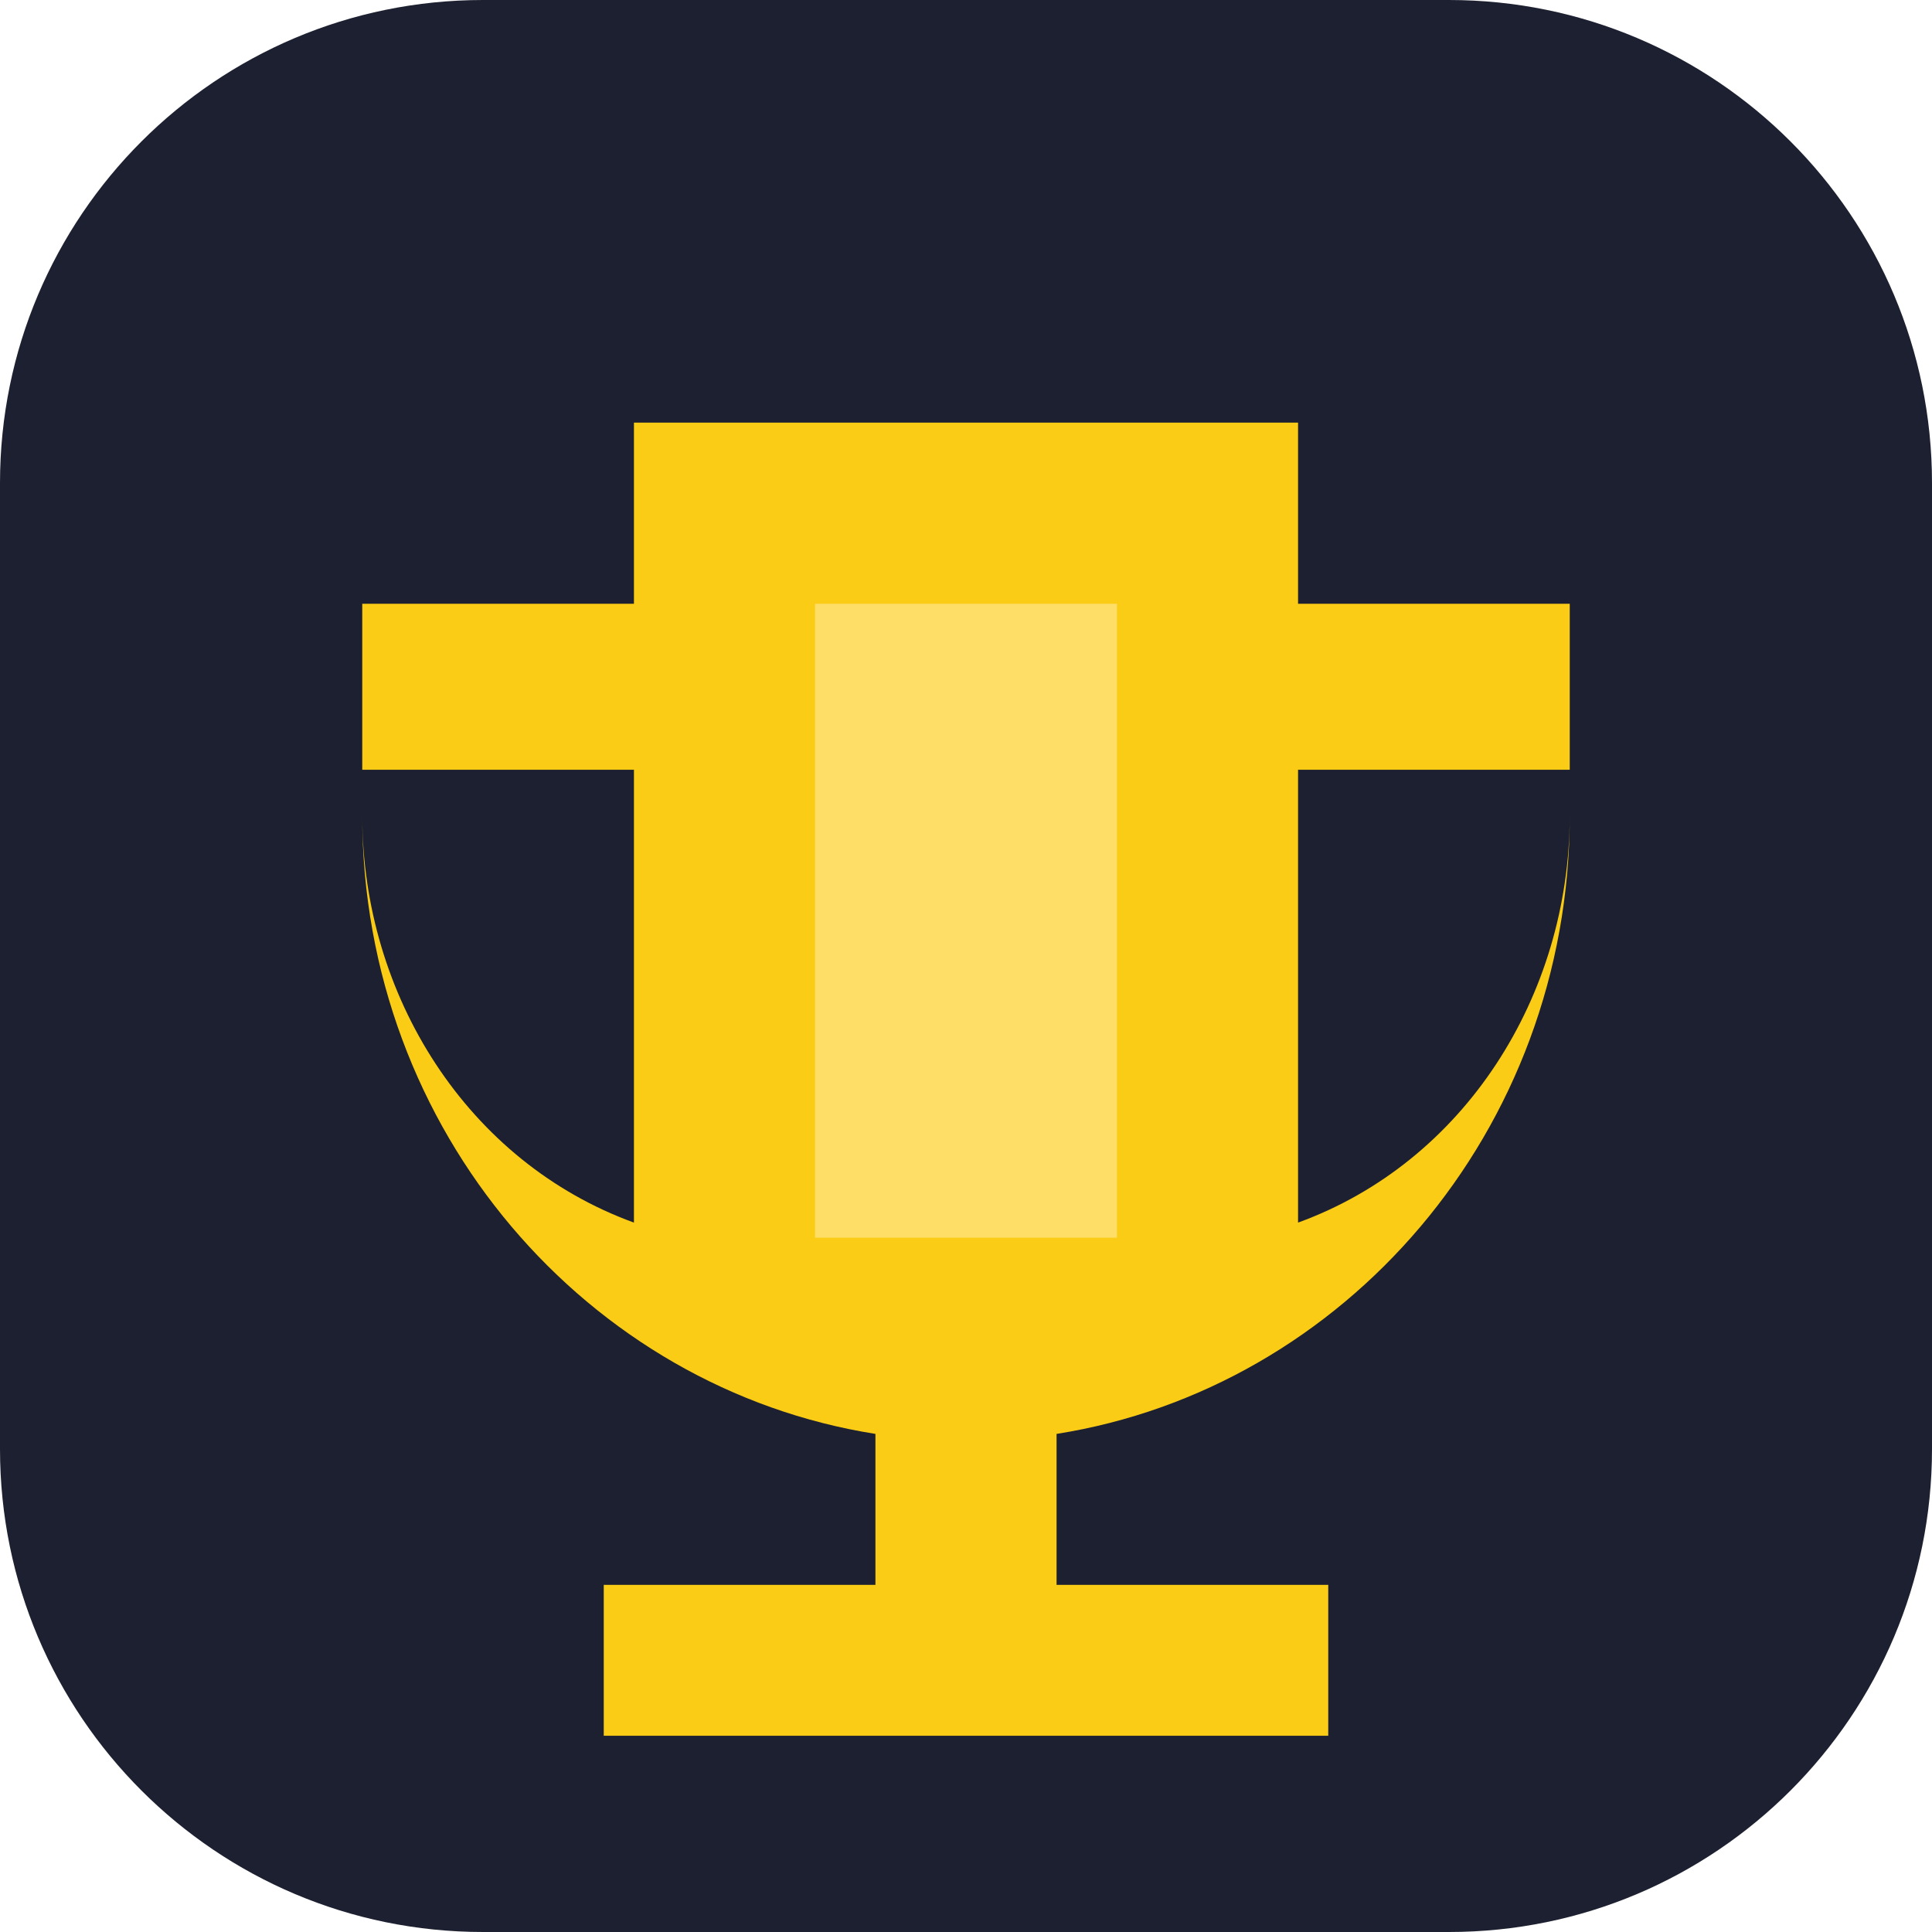
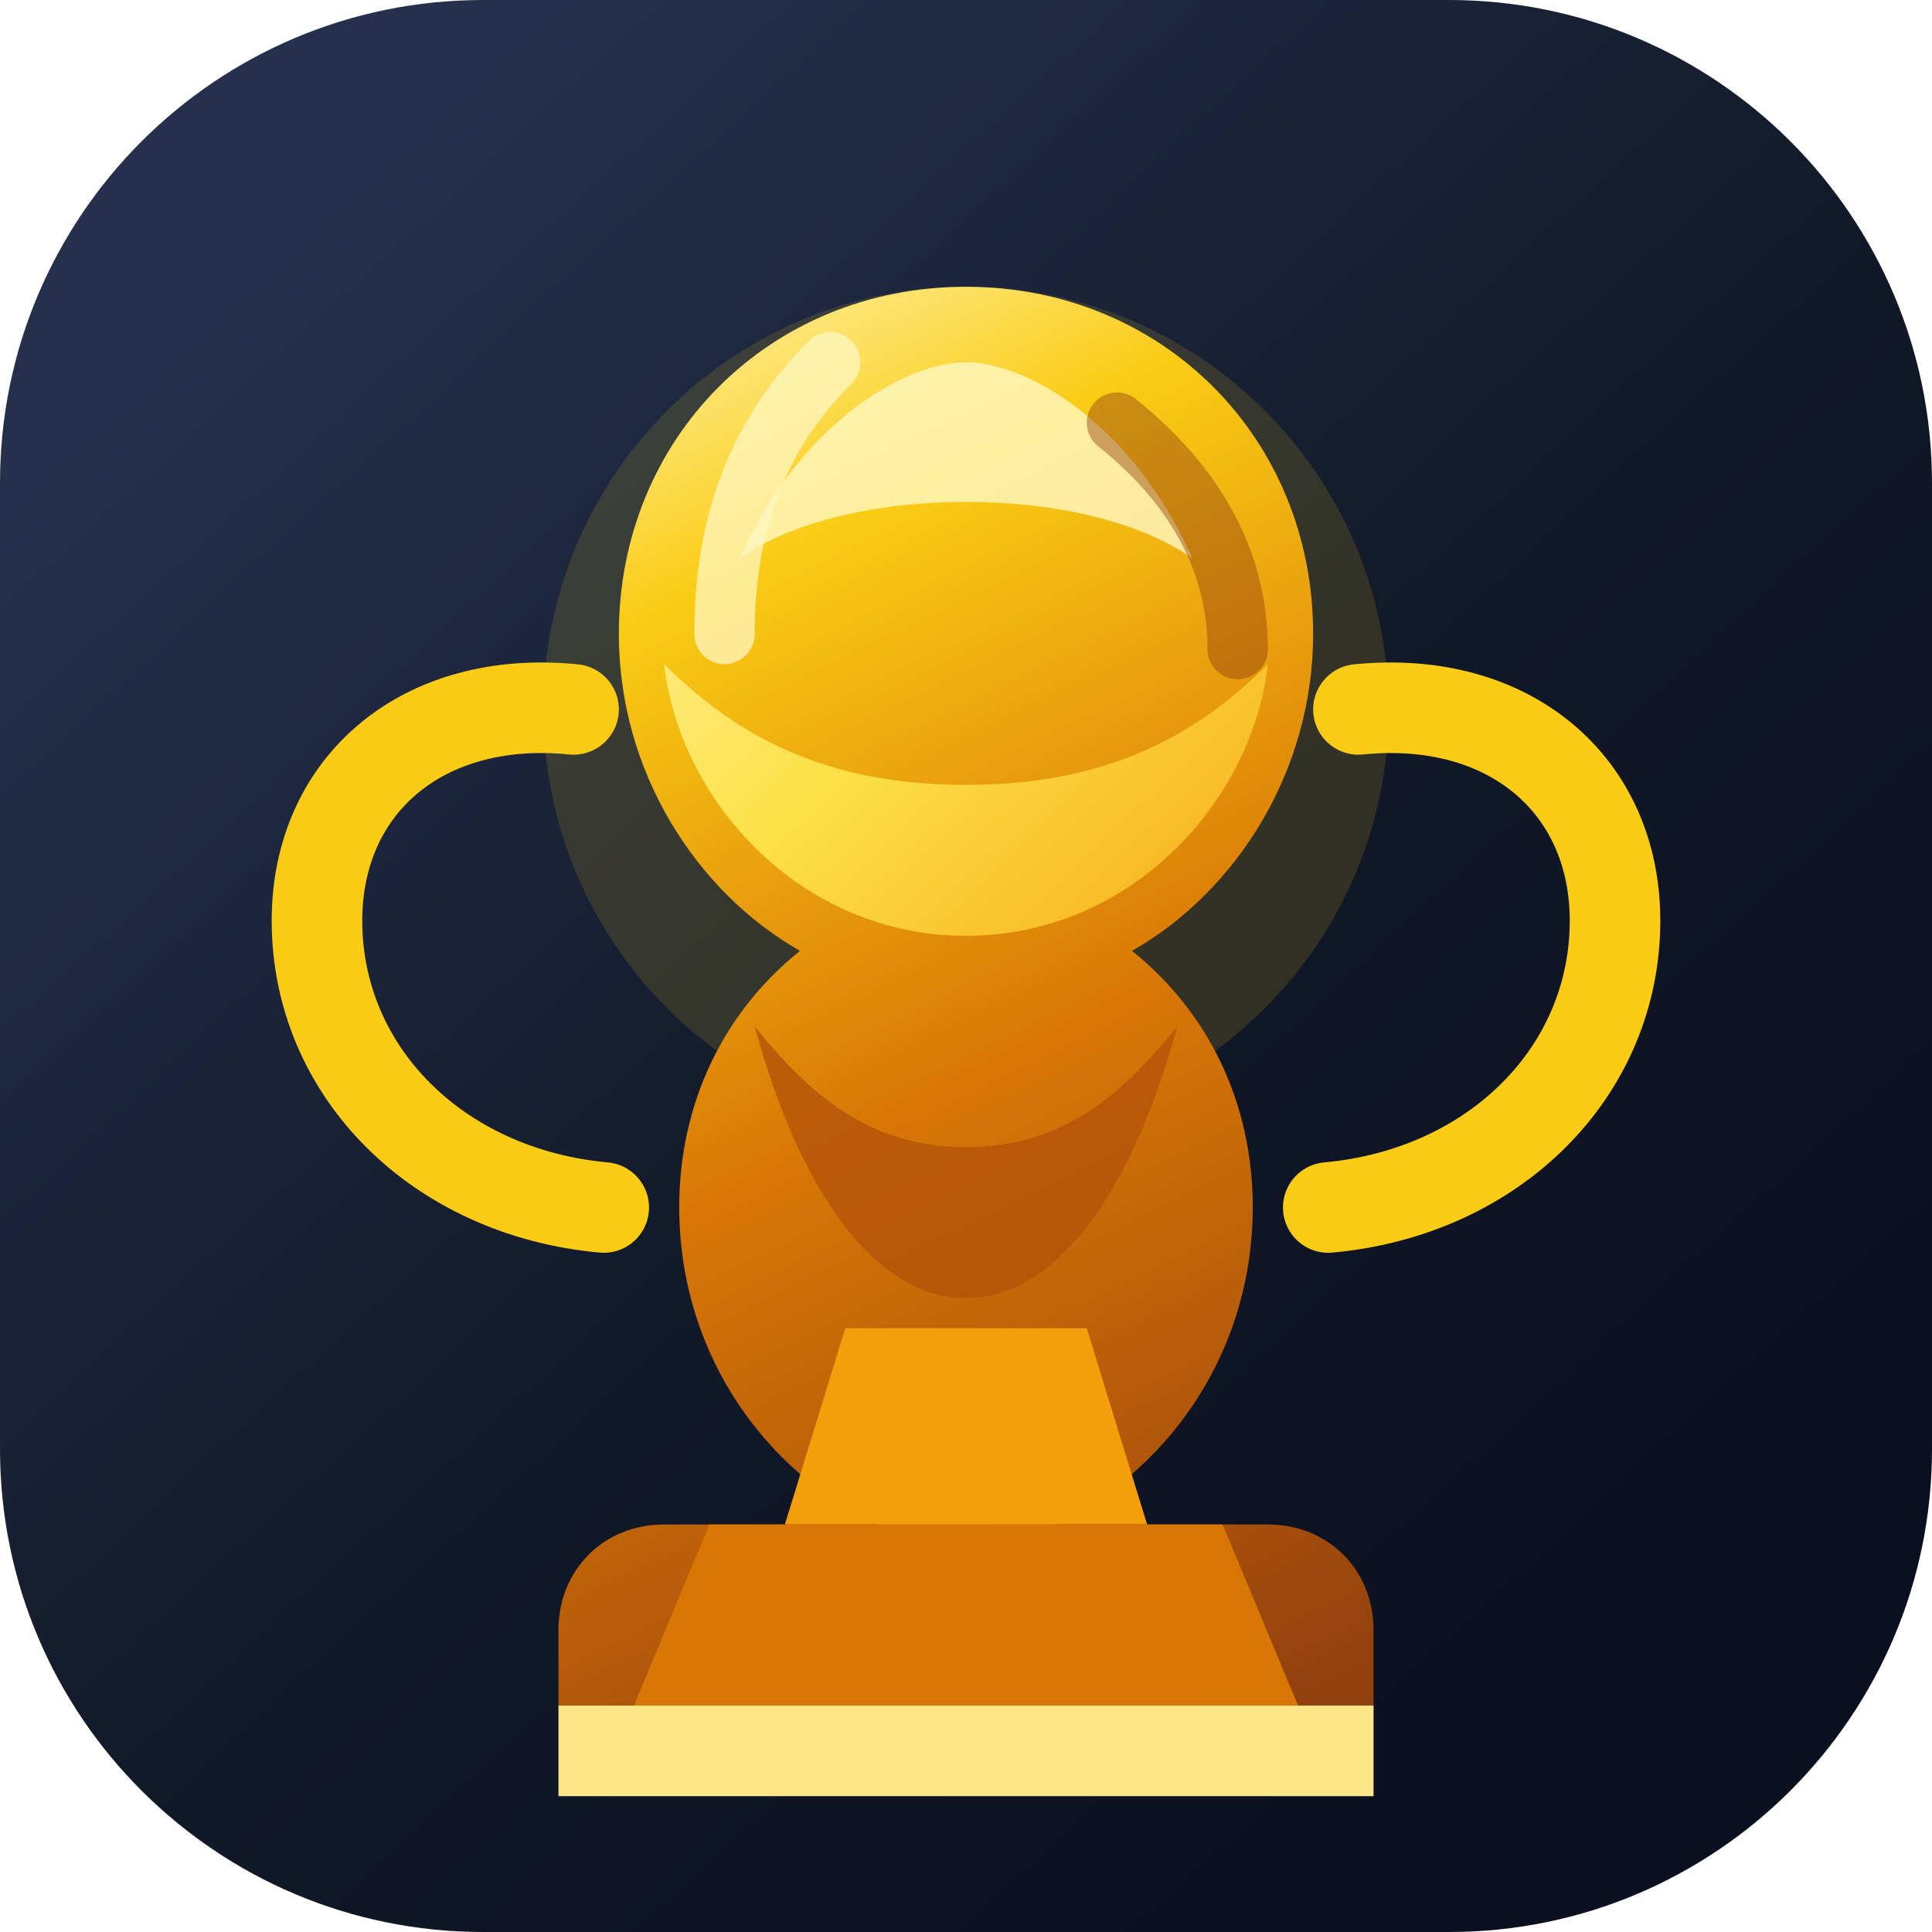
<svg xmlns="http://www.w3.org/2000/svg" viewBox="0 0 128 128">
-   <rect width="128" height="128" rx="32" fill="#1d2030" />
-   <path d="M42 28h44v12h18v14c0 21-15 38-34 41v10h18v10H40v-10h18V95C39 92 24 75 24 54V40h18V28Zm44 23v30c11-4 18-15 18-27v-3H86ZM42 81V51H24v3c0 12 7 23 18 27Z" fill="#facc15" />
-   <path d="M54 40h20v42H54z" fill="#ffe58a" opacity=".7" />
+   <defs>
+     <linearGradient id="bg" x1="20" x2="108" y1="16" y2="112" gradientUnits="userSpaceOnUse">
+       <stop offset="0" stop-color="#25304c" />
+       <stop offset=".55" stop-color="#111827" />
+       <stop offset="1" stop-color="#0b1020" />
+     </linearGradient>
+     <linearGradient id="gold" x1="42" x2="88" y1="18" y2="112" gradientUnits="userSpaceOnUse">
+       <stop offset="0" stop-color="#fff4b0" />
+       <stop offset=".2" stop-color="#facc15" />
+       <stop offset=".55" stop-color="#d97706" />
+       <stop offset="1" stop-color="#92400e" />
+     </linearGradient>
+     <linearGradient id="glow" x1="38" x2="86" y1="20" y2="70" gradientUnits="userSpaceOnUse">
+       <stop offset="0" stop-color="#fef9c3" />
+       <stop offset=".5" stop-color="#fde047" />
+       <stop offset="1" stop-color="#f59e0b" />
+     </linearGradient>
+   </defs>
+   <rect width="128" height="128" rx="32" fill="url(#bg)" />
+   <circle cx="64" cy="47" r="28" fill="#facc15" opacity=".14" />
+   <path d="M64 19c13 0 23 10 23 23 0 9-5 17-12 21 5 4 8 10 8 17 0 9-5 17-13 21h14c4 0 7 3 7 7v5H37v-5c0-4 3-7 7-7h14c-8-4-13-12-13-21 0-7 3-13 8-17-7-4-12-12-12-21 0-13 10-23 23-23Z" fill="url(#gold)" />
+   <path d="M49 37c4-9 11-13 15-13 4 0 11 4 15 13-7-5-23-5-30 0Z" fill="#fff7c2" opacity=".8" />
+   <path d="M44 44c5 5 11 8 20 8s15-3 20-8c-1 9-9 18-20 18s-19-9-20-18Z" fill="url(#glow)" />
+   <path d="M50 68c4 5 8 8 14 8s10-3 14-8c-3 11-8 18-14 18s-11-7-14-18Z" fill="#b45309" opacity=".82" />
+   <path d="M56 88h16l4 13H52Z" fill="#f59e0b" />
+   <path d="M47 101h34l5 12H42Z" fill="#d97706" />
+   <path d="M37 113h54v6H37Z" fill="#fde68a" />
+   <path d="M38 47c-10-1-17 5-17 14 0 10 8 18 19 19" fill="none" stroke="#facc15" stroke-width="6" stroke-linecap="round" />
+   <path d="M90 47c10-1 17 5 17 14 0 10-8 18-19 19" fill="none" stroke="#facc15" stroke-width="6" stroke-linecap="round" />
+   <path d="M55 24c-5 5-7 11-7 18" fill="none" stroke="#fff7c2" stroke-width="4" stroke-linecap="round" opacity=".75" />
+   <path d="M74 28c5 4 8 9 8 15" fill="none" stroke="#92400e" stroke-width="4" stroke-linecap="round" opacity=".45" />
</svg>
